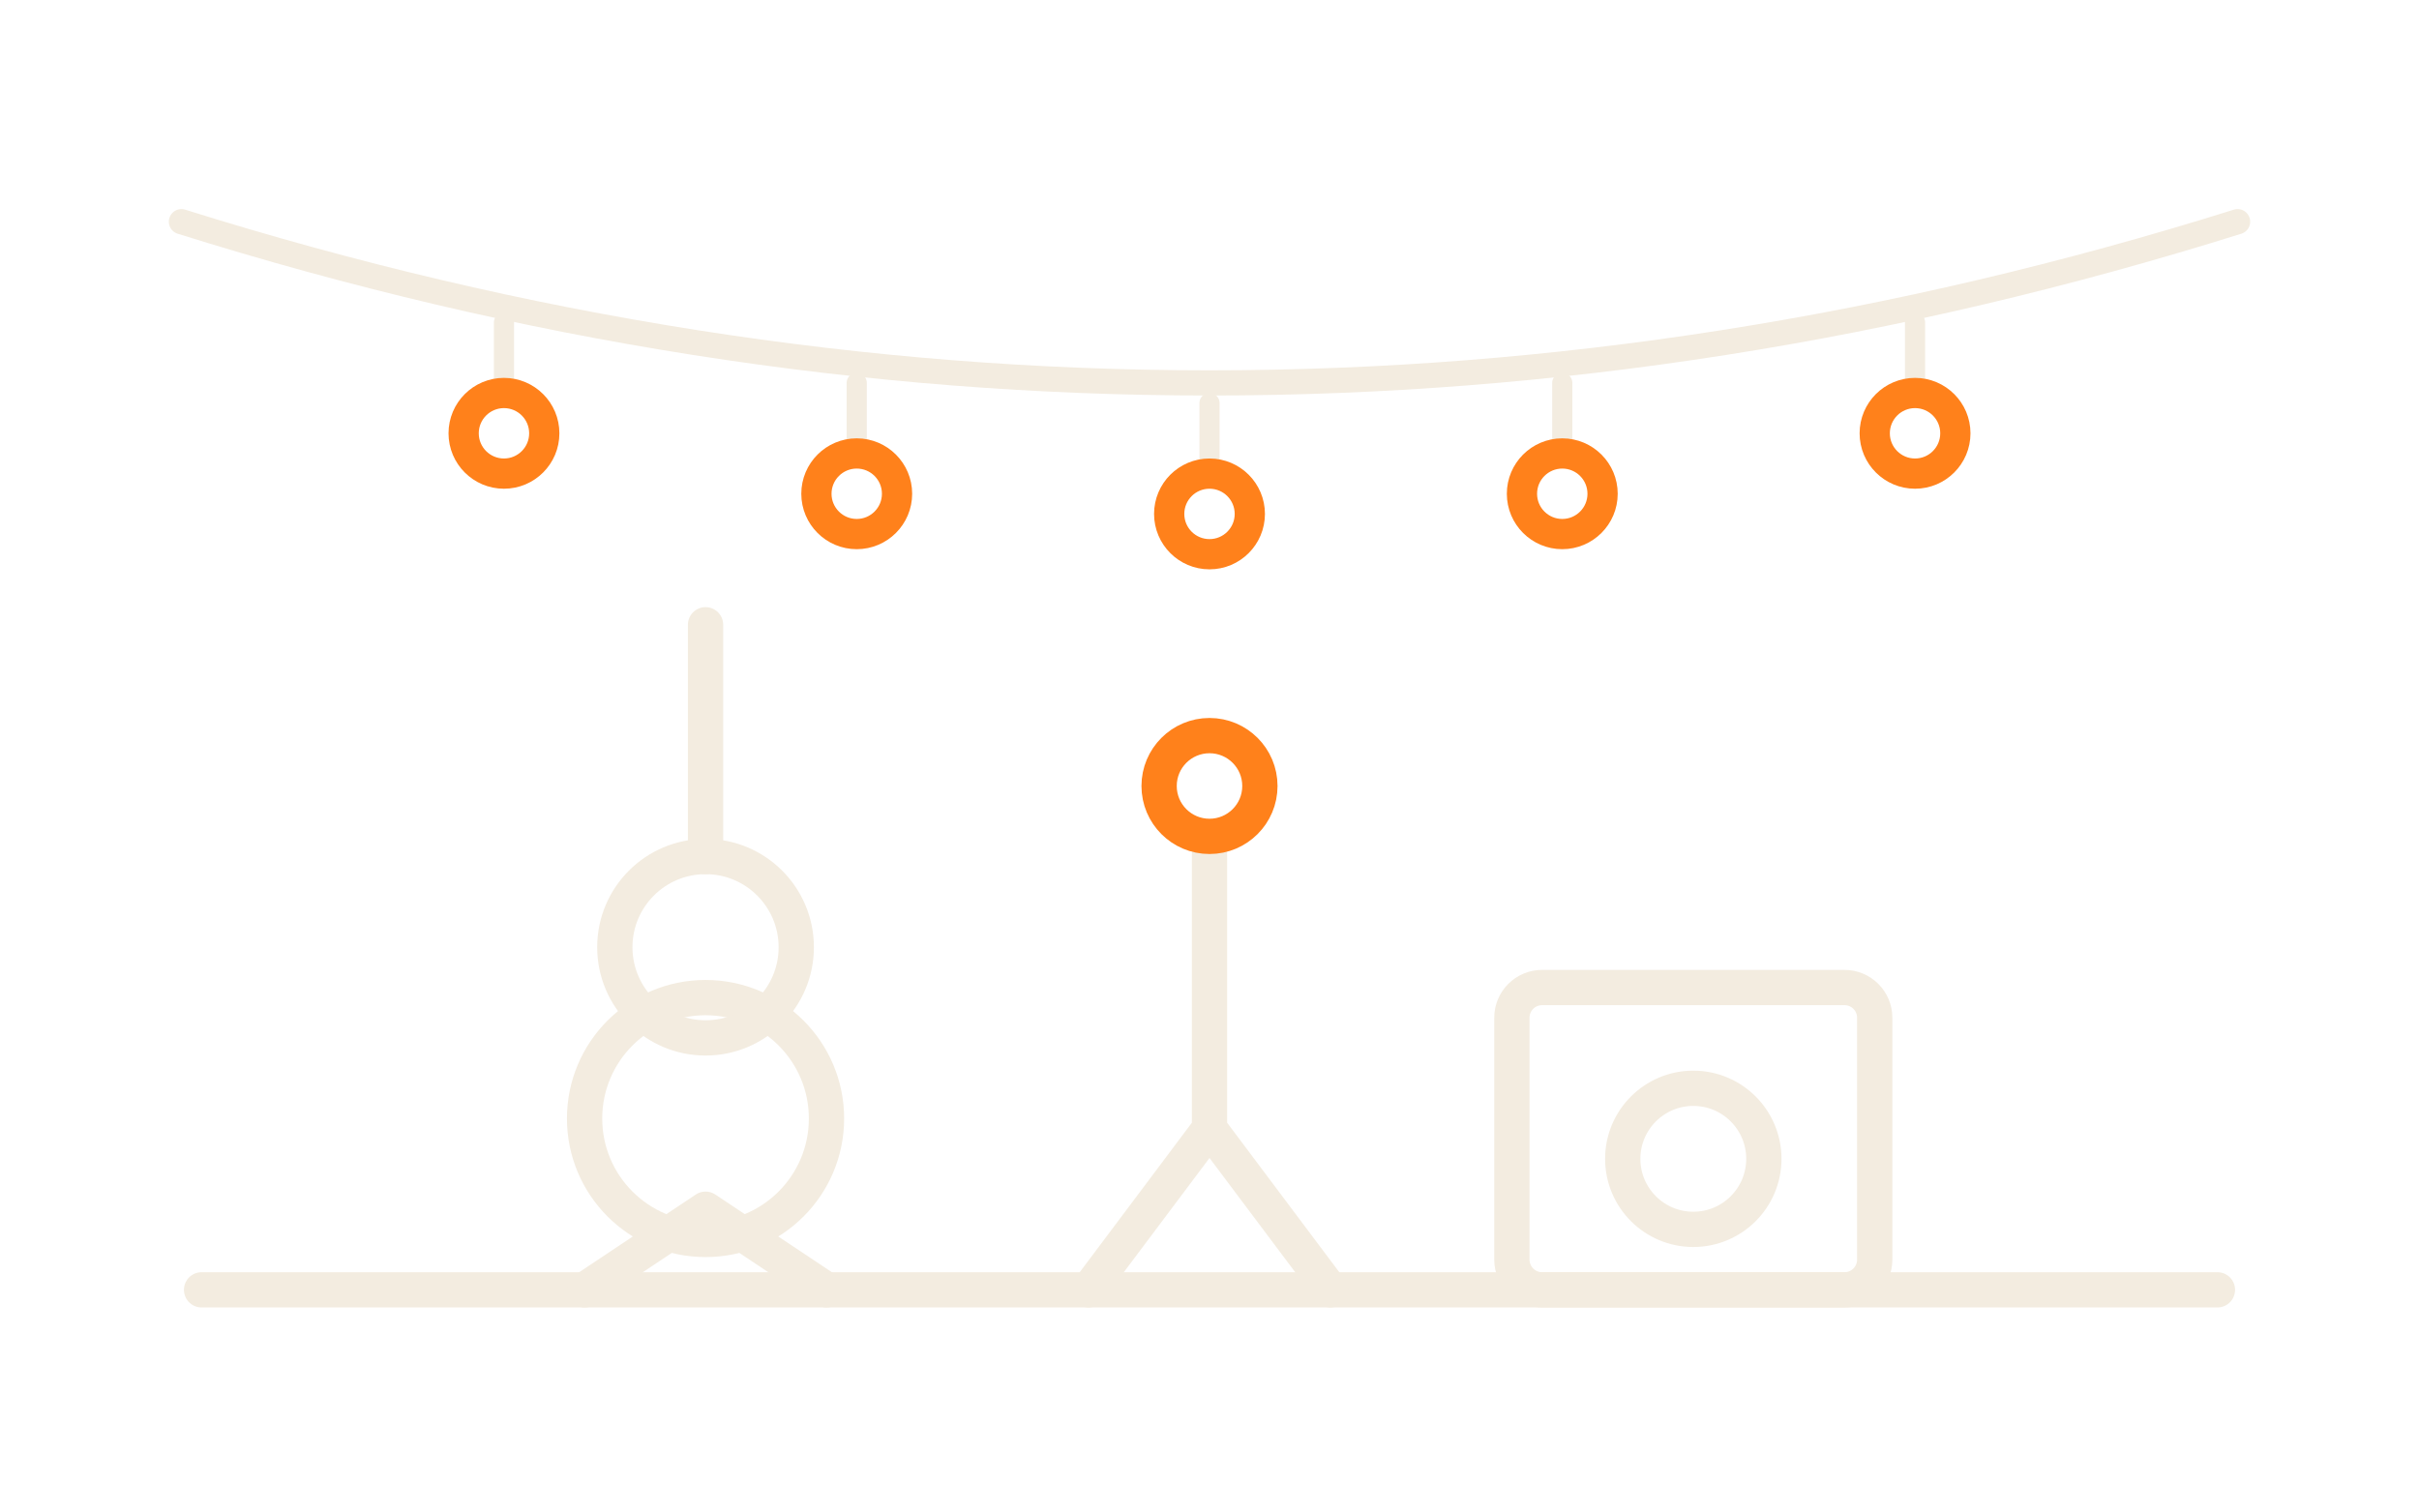
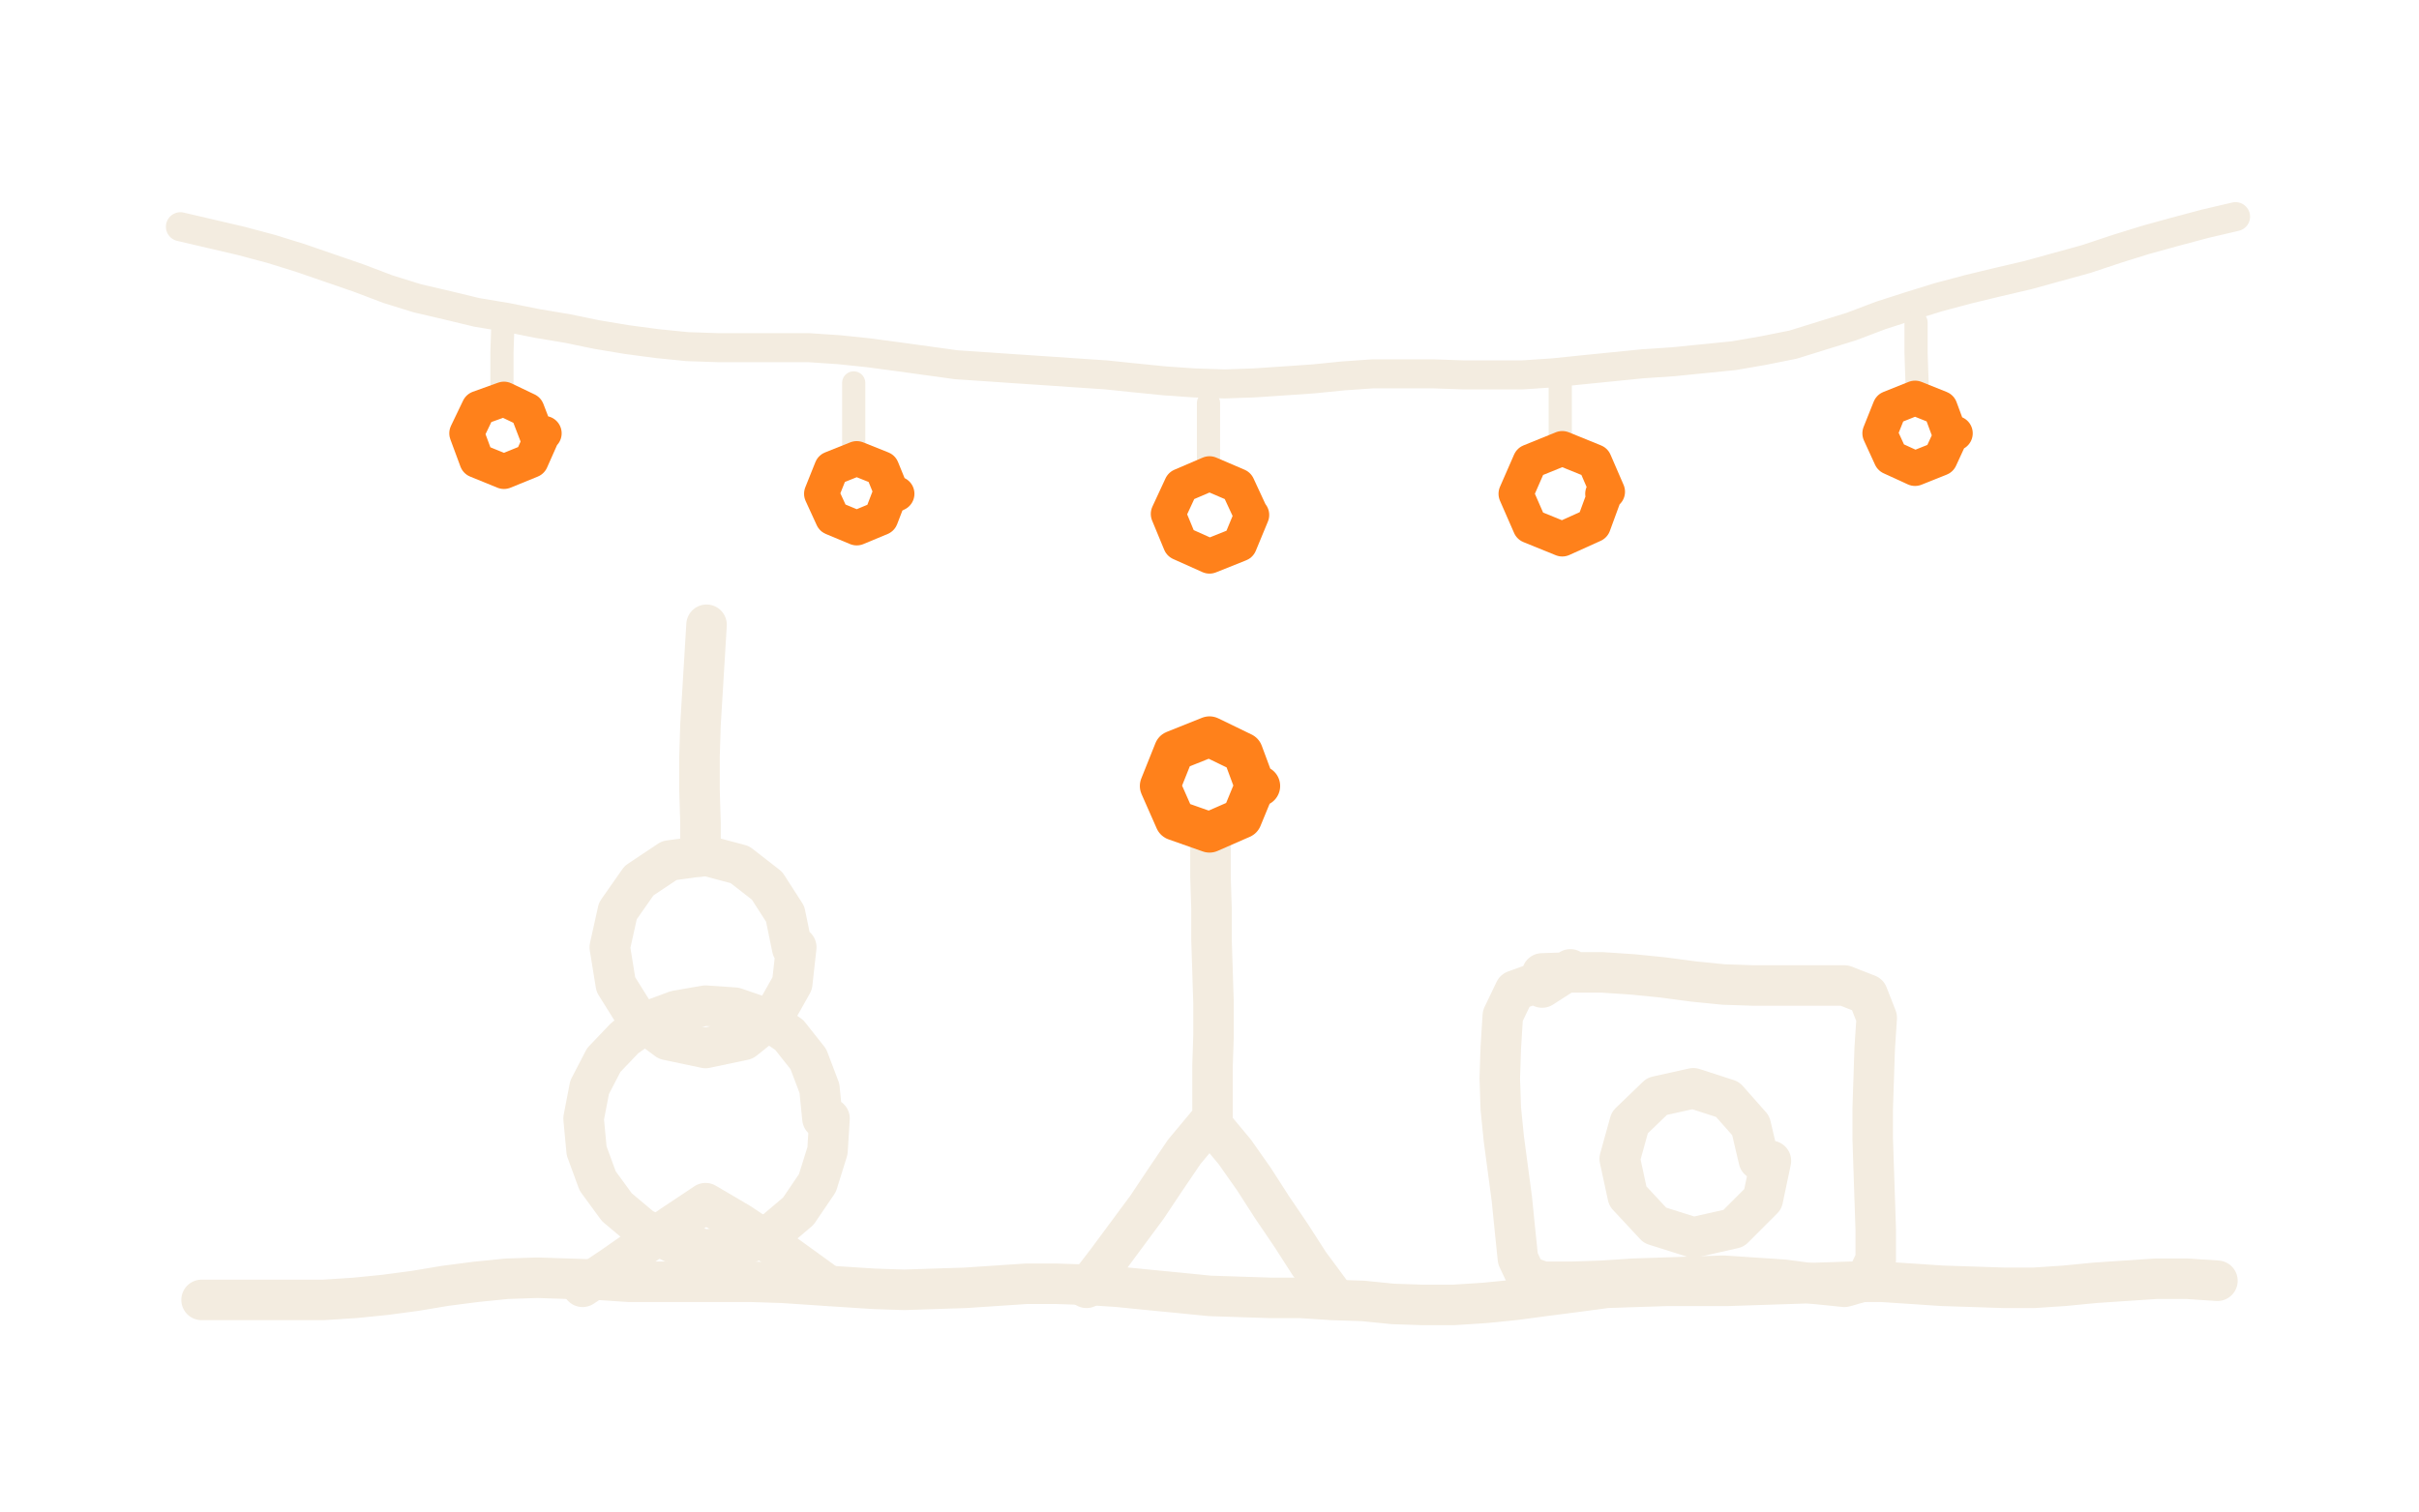
- <svg xmlns="http://www.w3.org/2000/svg" viewBox="0 0 240 150" fill="none" stroke="#f3ece0" stroke-width="3.5" stroke-linecap="round" stroke-linejoin="round">
-   <path d="M20 128 H220" />
-   <path d="M18 22 Q120 54 222 22" stroke-width="2.5" />
-   <g stroke-width="2">
-     <path d="M50 32 V38 M85 38 V44 M120 40 V46 M155 38 V44 M190 32 V38" />
-   </g>
-   <g stroke="#ff811b" stroke-width="3">
-     <circle cx="50" cy="43" r="4" />
-     <circle cx="85" cy="49" r="4" />
-     <circle cx="120" cy="51" r="4" />
-     <circle cx="155" cy="49" r="4" />
-     <circle cx="190" cy="43" r="4" />
-   </g>
-   <circle cx="70" cy="111" r="12" />
-   <circle cx="70" cy="94" r="9" />
-   <path d="M70 85 V62 M58 128 L70 120 L82 128" />
-   <path d="M108 128 L120 112 L132 128 M120 112 V84" />
-   <circle cx="120" cy="78" r="5" stroke="#ff811b" />
-   <rect x="150" y="98" width="36" height="30" rx="3" />
-   <circle cx="168" cy="115" r="7" />
+ <svg xmlns="http://www.w3.org/2000/svg" viewBox="0 0 240 150" fill="none" stroke-linecap="round" stroke-linejoin="round">
+   <path stroke="#f3ece0" stroke-width="4.02" d="M20.0 129.0 L23.0 129.0 L26.1 129.0 L29.1 129.0 L32.1 129.0 L35.2 128.8 L38.2 128.5 L41.2 128.1 L44.2 127.6 L47.3 127.2 L50.3 126.9 L53.3 126.8 L56.4 126.9 L59.4 127.0 L62.4 127.2 L65.5 127.2 L68.5 127.2 L71.5 127.2 L74.5 127.2 L77.6 127.3 L80.6 127.5 L83.6 127.7 L86.7 127.9 L89.7 128.0 L92.7 127.9 L95.8 127.8 L98.8 127.6 L101.8 127.4 L104.8 127.4 L107.9 127.5 L110.9 127.7 L113.9 128.0 L117.0 128.3 L120.0 128.6 L123.0 128.7 L126.1 128.8 L129.1 128.8 L132.1 129.0 L135.2 129.1 L138.2 129.4 L141.2 129.5 L144.2 129.5 L147.3 129.3 L150.3 129.0 L153.3 128.6 L156.4 128.2 L159.4 127.8 L162.4 127.7 L165.5 127.6 L168.5 127.6 L171.5 127.6 L174.5 127.5 L177.6 127.4 L180.6 127.3 L183.6 127.2 L186.7 127.2 L189.7 127.4 L192.7 127.6 L195.8 127.7 L198.8 127.8 L201.8 127.8 L204.8 127.6 L207.9 127.3 L210.9 127.1 L213.9 126.9 L217.0 126.9 L220.0 127.1" />
+   <path stroke="#f3ece0" stroke-width="2.88" d="M17.9 22.5 L20.9 23.2 L23.9 23.9 L26.9 24.7 L29.8 25.6 L32.7 26.6 L35.6 27.6 L38.5 28.7 L41.4 29.6 L44.4 30.3 L47.3 31.0 L50.3 31.5 L53.3 32.1 L56.3 32.6 L59.2 33.2 L62.2 33.7 L65.2 34.1 L68.2 34.4 L71.2 34.5 L74.2 34.5 L77.2 34.5 L80.2 34.5 L83.2 34.7 L86.1 35.0 L89.1 35.4 L92.0 35.8 L94.9 36.2 L97.9 36.4 L100.8 36.6 L103.8 36.8 L106.7 37.0 L109.7 37.2 L112.6 37.5 L115.6 37.8 L118.5 38.0 L121.5 38.1 L124.4 38.0 L127.4 37.8 L130.3 37.6 L133.3 37.3 L136.2 37.1 L139.2 37.1 L142.2 37.1 L145.1 37.2 L148.1 37.2 L151.1 37.2 L154.1 37.0 L157.0 36.7 L160.0 36.4 L163.0 36.1 L166.0 35.9 L169.0 35.6 L172.0 35.3 L174.9 34.8 L177.9 34.2 L180.8 33.3 L183.7 32.4 L186.6 31.3 L189.4 30.4 L192.3 29.5 L195.3 28.7 L198.2 28.0 L201.2 27.3 L204.1 26.5 L207.0 25.7 L210.0 24.7 L212.9 23.8 L215.8 23.0 L218.8 22.2 L221.8 21.5" />
+   <path stroke="#f3ece0" stroke-width="2.30" d="M49.9 32.0 L49.8 35.0 L49.8 38.0 M84.7 38.0 L84.7 41.0 L84.7 44.0 M119.9 40.0 L119.9 43.0 L119.9 46.0 M154.8 38.0 L154.8 41.0 L154.8 44.0 M190.1 32.0 L190.1 35.0 L190.2 38.0" />
+   <path stroke="#ff811b" stroke-width="3.45" d="M53.9 43.0 L52.7 45.7 L50.0 46.8 L47.3 45.7 L46.3 43.0 L47.5 40.5 L50.0 39.6 L52.3 40.7 L53.3 43.3 L54.0 43.0 L54.0 43.0" />
+   <path stroke="#ff811b" stroke-width="3.45" d="M88.4 48.8 L87.4 51.4 L85.0 52.4 L82.6 51.4 L81.5 49.0 L82.5 46.5 L85.0 45.5 L87.5 46.5 L88.6 49.2 L89.0 49.0 L89.0 49.0" />
+   <path stroke="#ff811b" stroke-width="3.45" d="M124.2 51.1 L123.0 54.0 L120.0 55.2 L117.1 53.9 L115.9 51.0 L117.2 48.2 L120.0 47.0 L122.8 48.2 L124.1 51.0 L124.0 51.0 L124.0 51.0" />
+   <path stroke="#ff811b" stroke-width="3.45" d="M159.2 49.1 L158.1 52.1 L155.0 53.5 L151.8 52.2 L150.4 49.0 L151.8 45.8 L155.0 44.5 L158.2 45.8 L159.5 48.8 L159.0 49.0 L159.0 49.0" />
+   <path stroke="#ff811b" stroke-width="3.45" d="M193.7 42.9 L192.5 45.5 L190.0 46.5 L187.6 45.4 L186.5 43.0 L187.5 40.5 L190.0 39.5 L192.5 40.5 L193.5 43.2 L194.0 43.0 L194.0 43.0" />
+   <path stroke="#f3ece0" stroke-width="4.02" d="M82.3 111.0 L82.1 114.2 L81.1 117.4 L79.2 120.2 L76.6 122.4 L73.4 123.7 L70.0 124.0 L66.7 123.3 L63.7 121.9 L61.2 119.8 L59.3 117.2 L58.2 114.2 L57.9 111.0 L58.5 107.9 L59.9 105.2 L62.0 103.0 L64.4 101.3 L67.1 100.3 L70.0 99.8 L72.9 100.0 L75.8 101.0 L78.3 102.7 L80.2 105.1 L81.3 108.0 L81.6 111.0 L82.0 111.0 L82.0 111.0" />
+   <path stroke="#f3ece0" stroke-width="4.02" d="M79.0 94.0 L78.6 97.6 L76.8 100.8 L73.8 103.2 L70.0 104.0 L66.2 103.2 L63.1 100.9 L61.1 97.7 L60.5 94.0 L61.3 90.4 L63.4 87.4 L66.4 85.4 L70.0 84.9 L73.4 85.8 L76.1 87.9 L77.9 90.7 L78.6 94.1 L79.0 94.0 L79.0 94.0" />
+   <path stroke="#f3ece0" stroke-width="4.02" d="M69.5 85.0 L69.5 81.7 L69.4 78.4 L69.4 75.1 L69.5 71.9 L69.7 68.6 L69.9 65.3 L70.1 62.0 M57.8 127.7 L60.8 125.7 L63.8 123.6 L66.7 121.6 L70.0 119.4 L73.4 121.4 L76.4 123.4 L79.3 125.5 L82.2 127.6" />
+   <path stroke="#f3ece0" stroke-width="4.02" d="M107.8 127.8 L109.8 125.2 L111.8 122.5 L113.8 119.8 L115.6 117.1 L117.5 114.3 L120.0 111.3 L122.5 114.3 L124.4 117.0 L126.2 119.8 L128.1 122.6 L129.9 125.4 L131.9 128.1 M120.3 112.0 L120.3 108.9 L120.3 105.8 L120.4 102.7 L120.4 99.6 L120.3 96.4 L120.2 93.3 L120.2 90.2 L120.1 87.1 L120.1 84.0" />
+   <path stroke="#ff811b" stroke-width="4.02" d="M124.6 77.8 L123.2 81.2 L120.0 82.6 L116.6 81.4 L115.1 78.0 L116.5 74.5 L120.0 73.1 L123.3 74.7 L124.6 78.2 L125.0 78.0 L125.0 78.0" />
+   <path stroke="#f3ece0" stroke-width="4.02" d="M153.0 96.6 L156.0 96.5 L159.0 96.5 L162.0 96.7 L165.0 97.0 L168.0 97.4 L171.0 97.7 L174.0 97.8 L177.0 97.8 L180.0 97.8 L183.0 97.8 L185.3 98.7 L186.2 101.0 L186.0 104.0 L185.9 107.0 L185.8 110.0 L185.8 113.0 L185.9 116.0 L186.0 119.0 L186.1 122.0 L186.1 125.0 L185.1 127.1 L183.0 127.7 L180.0 127.4 L177.0 127.0 L174.0 126.8 L171.0 126.6 L168.0 126.7 L165.0 126.8 L162.0 126.9 L159.0 127.1 L156.0 127.2 L153.1 127.2 L151.4 126.6 L150.6 124.9 L150.3 122.0 L150.0 119.0 L149.6 116.0 L149.2 113.0 L148.9 110.0 L148.8 107.0 L148.9 104.0 L149.1 100.8 L150.3 98.3 L152.8 97.4 L153.0 98.0 L153.0 98.0 L155.8 96.2" />
+   <path stroke="#f3ece0" stroke-width="4.02" d="M175.7 115.2 L174.9 119.0 L172.0 121.9 L168.0 122.8 L164.2 121.6 L161.5 118.7 L160.7 115.0 L161.7 111.4 L164.4 108.8 L168.0 108.0 L171.4 109.1 L173.7 111.7 L174.5 115.1 L175.0 115.0 L175.0 115.0" />
</svg>
